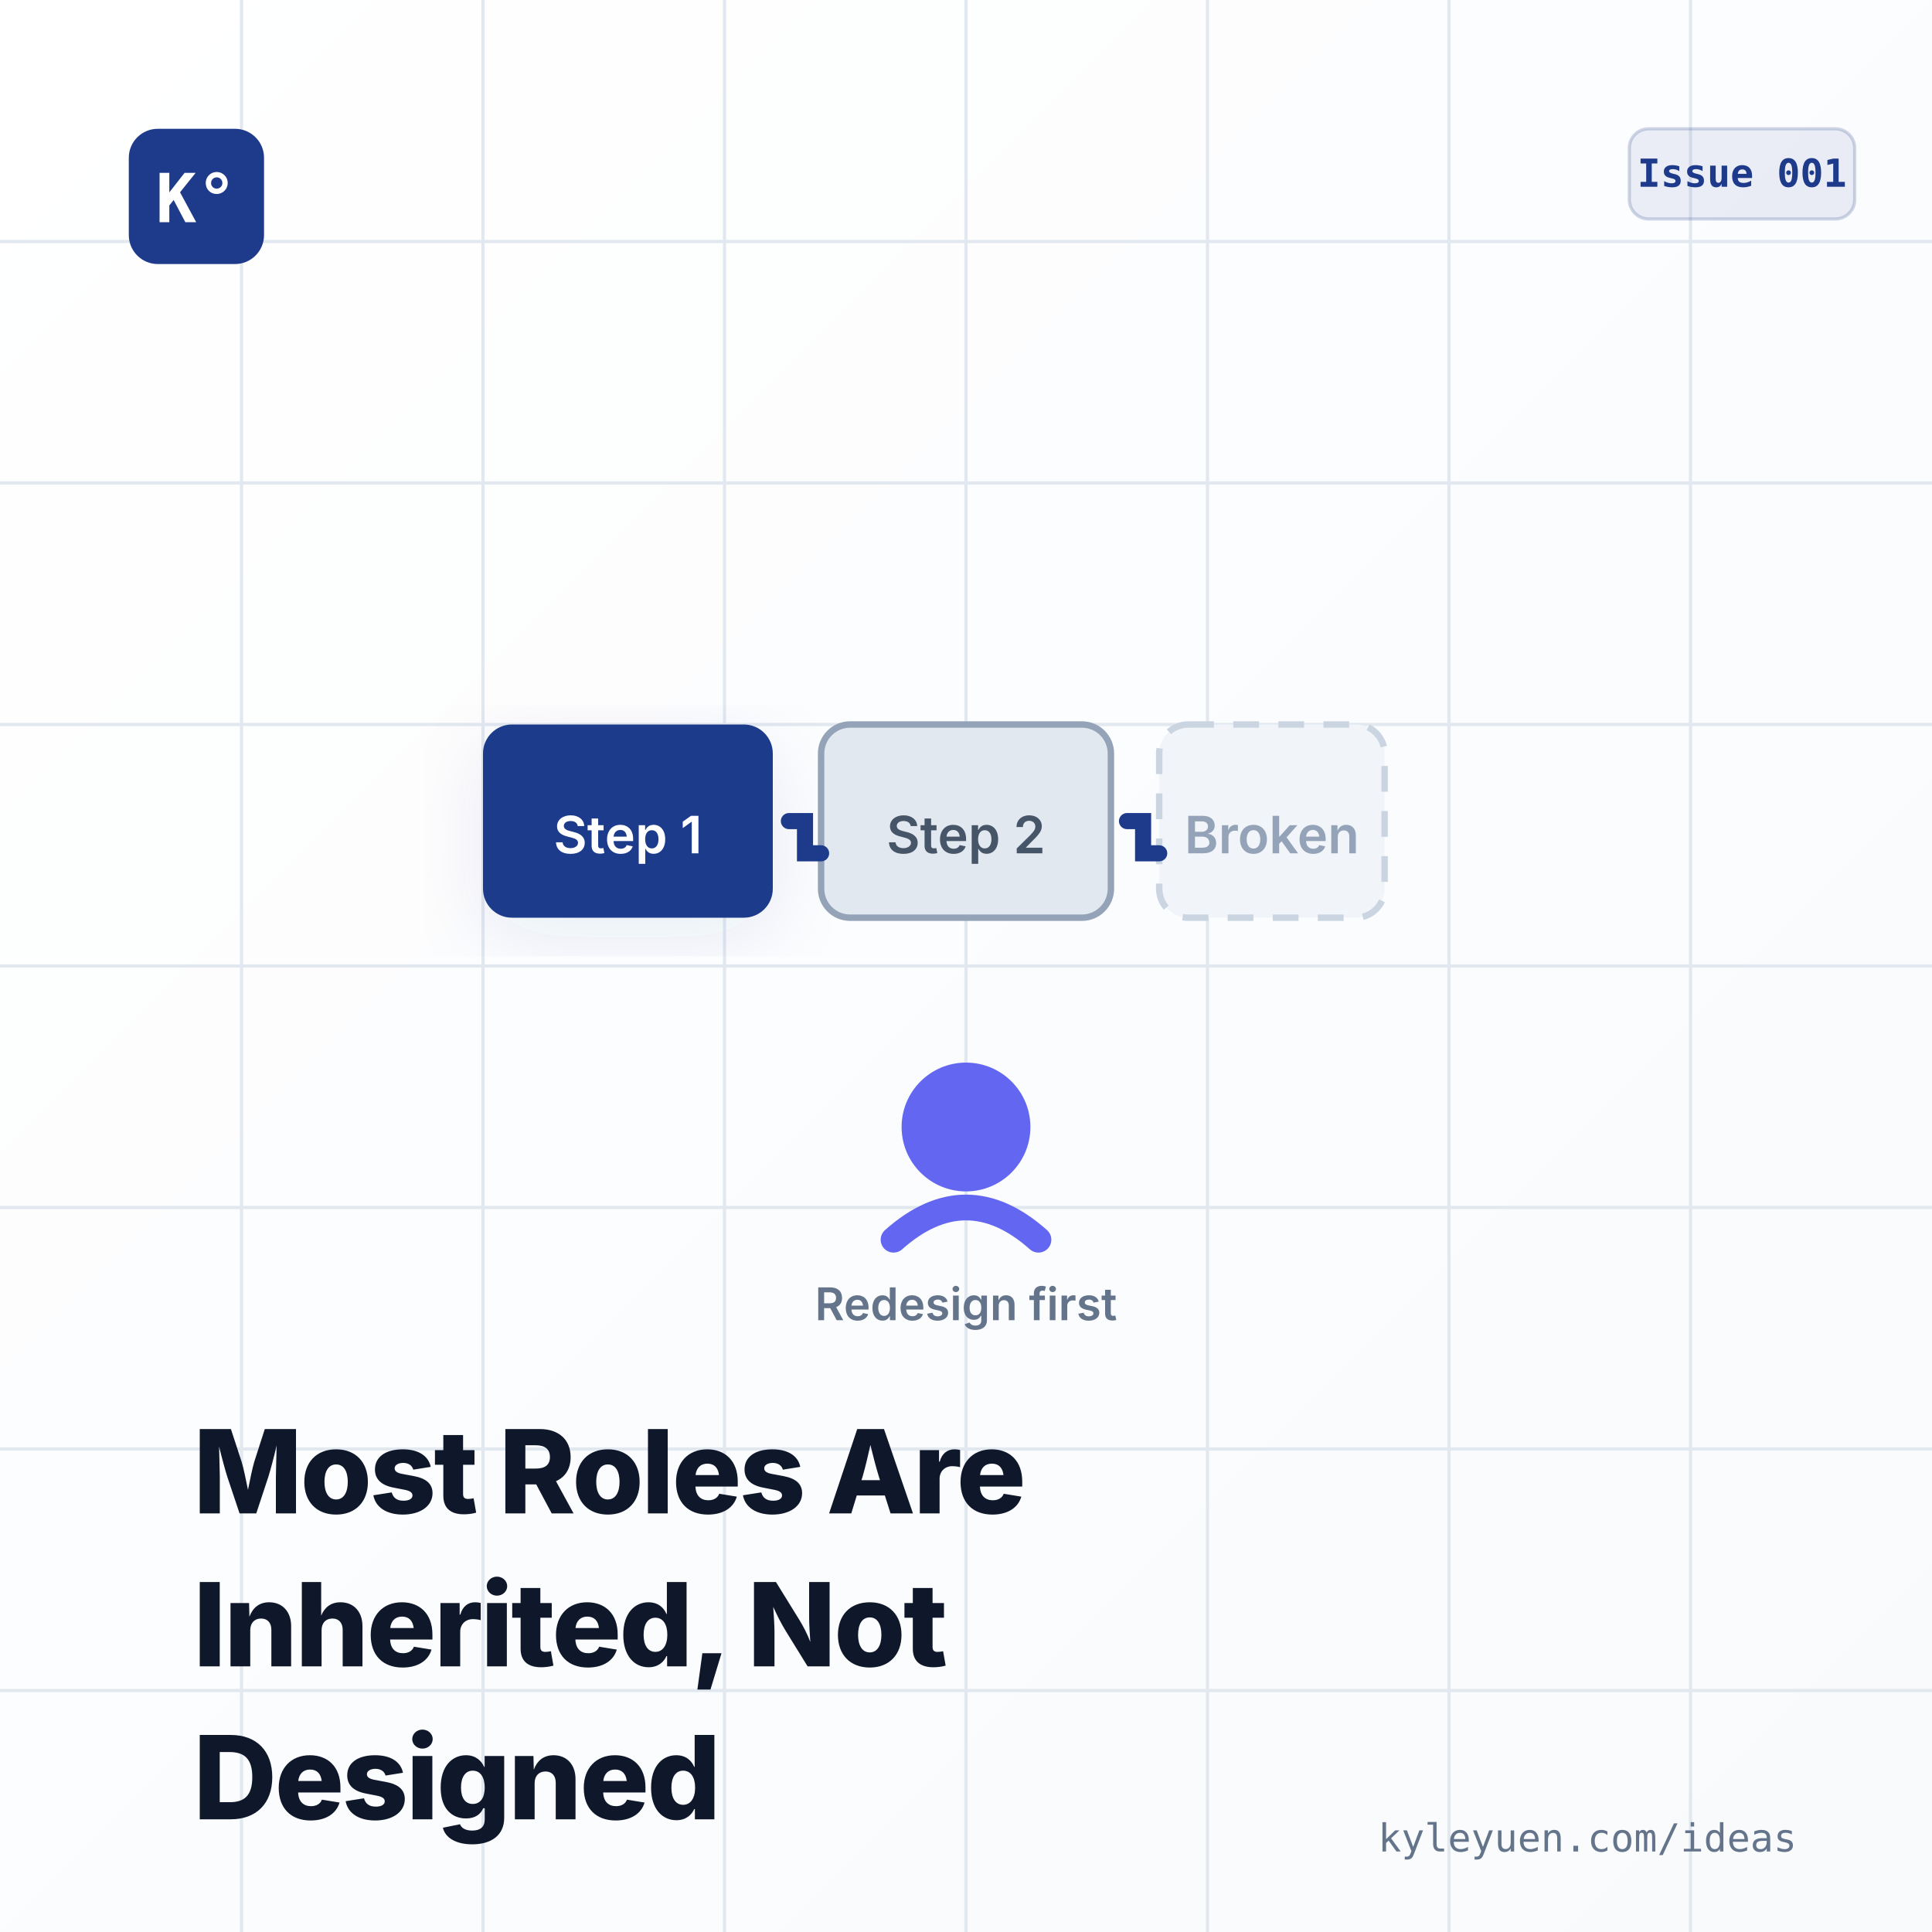
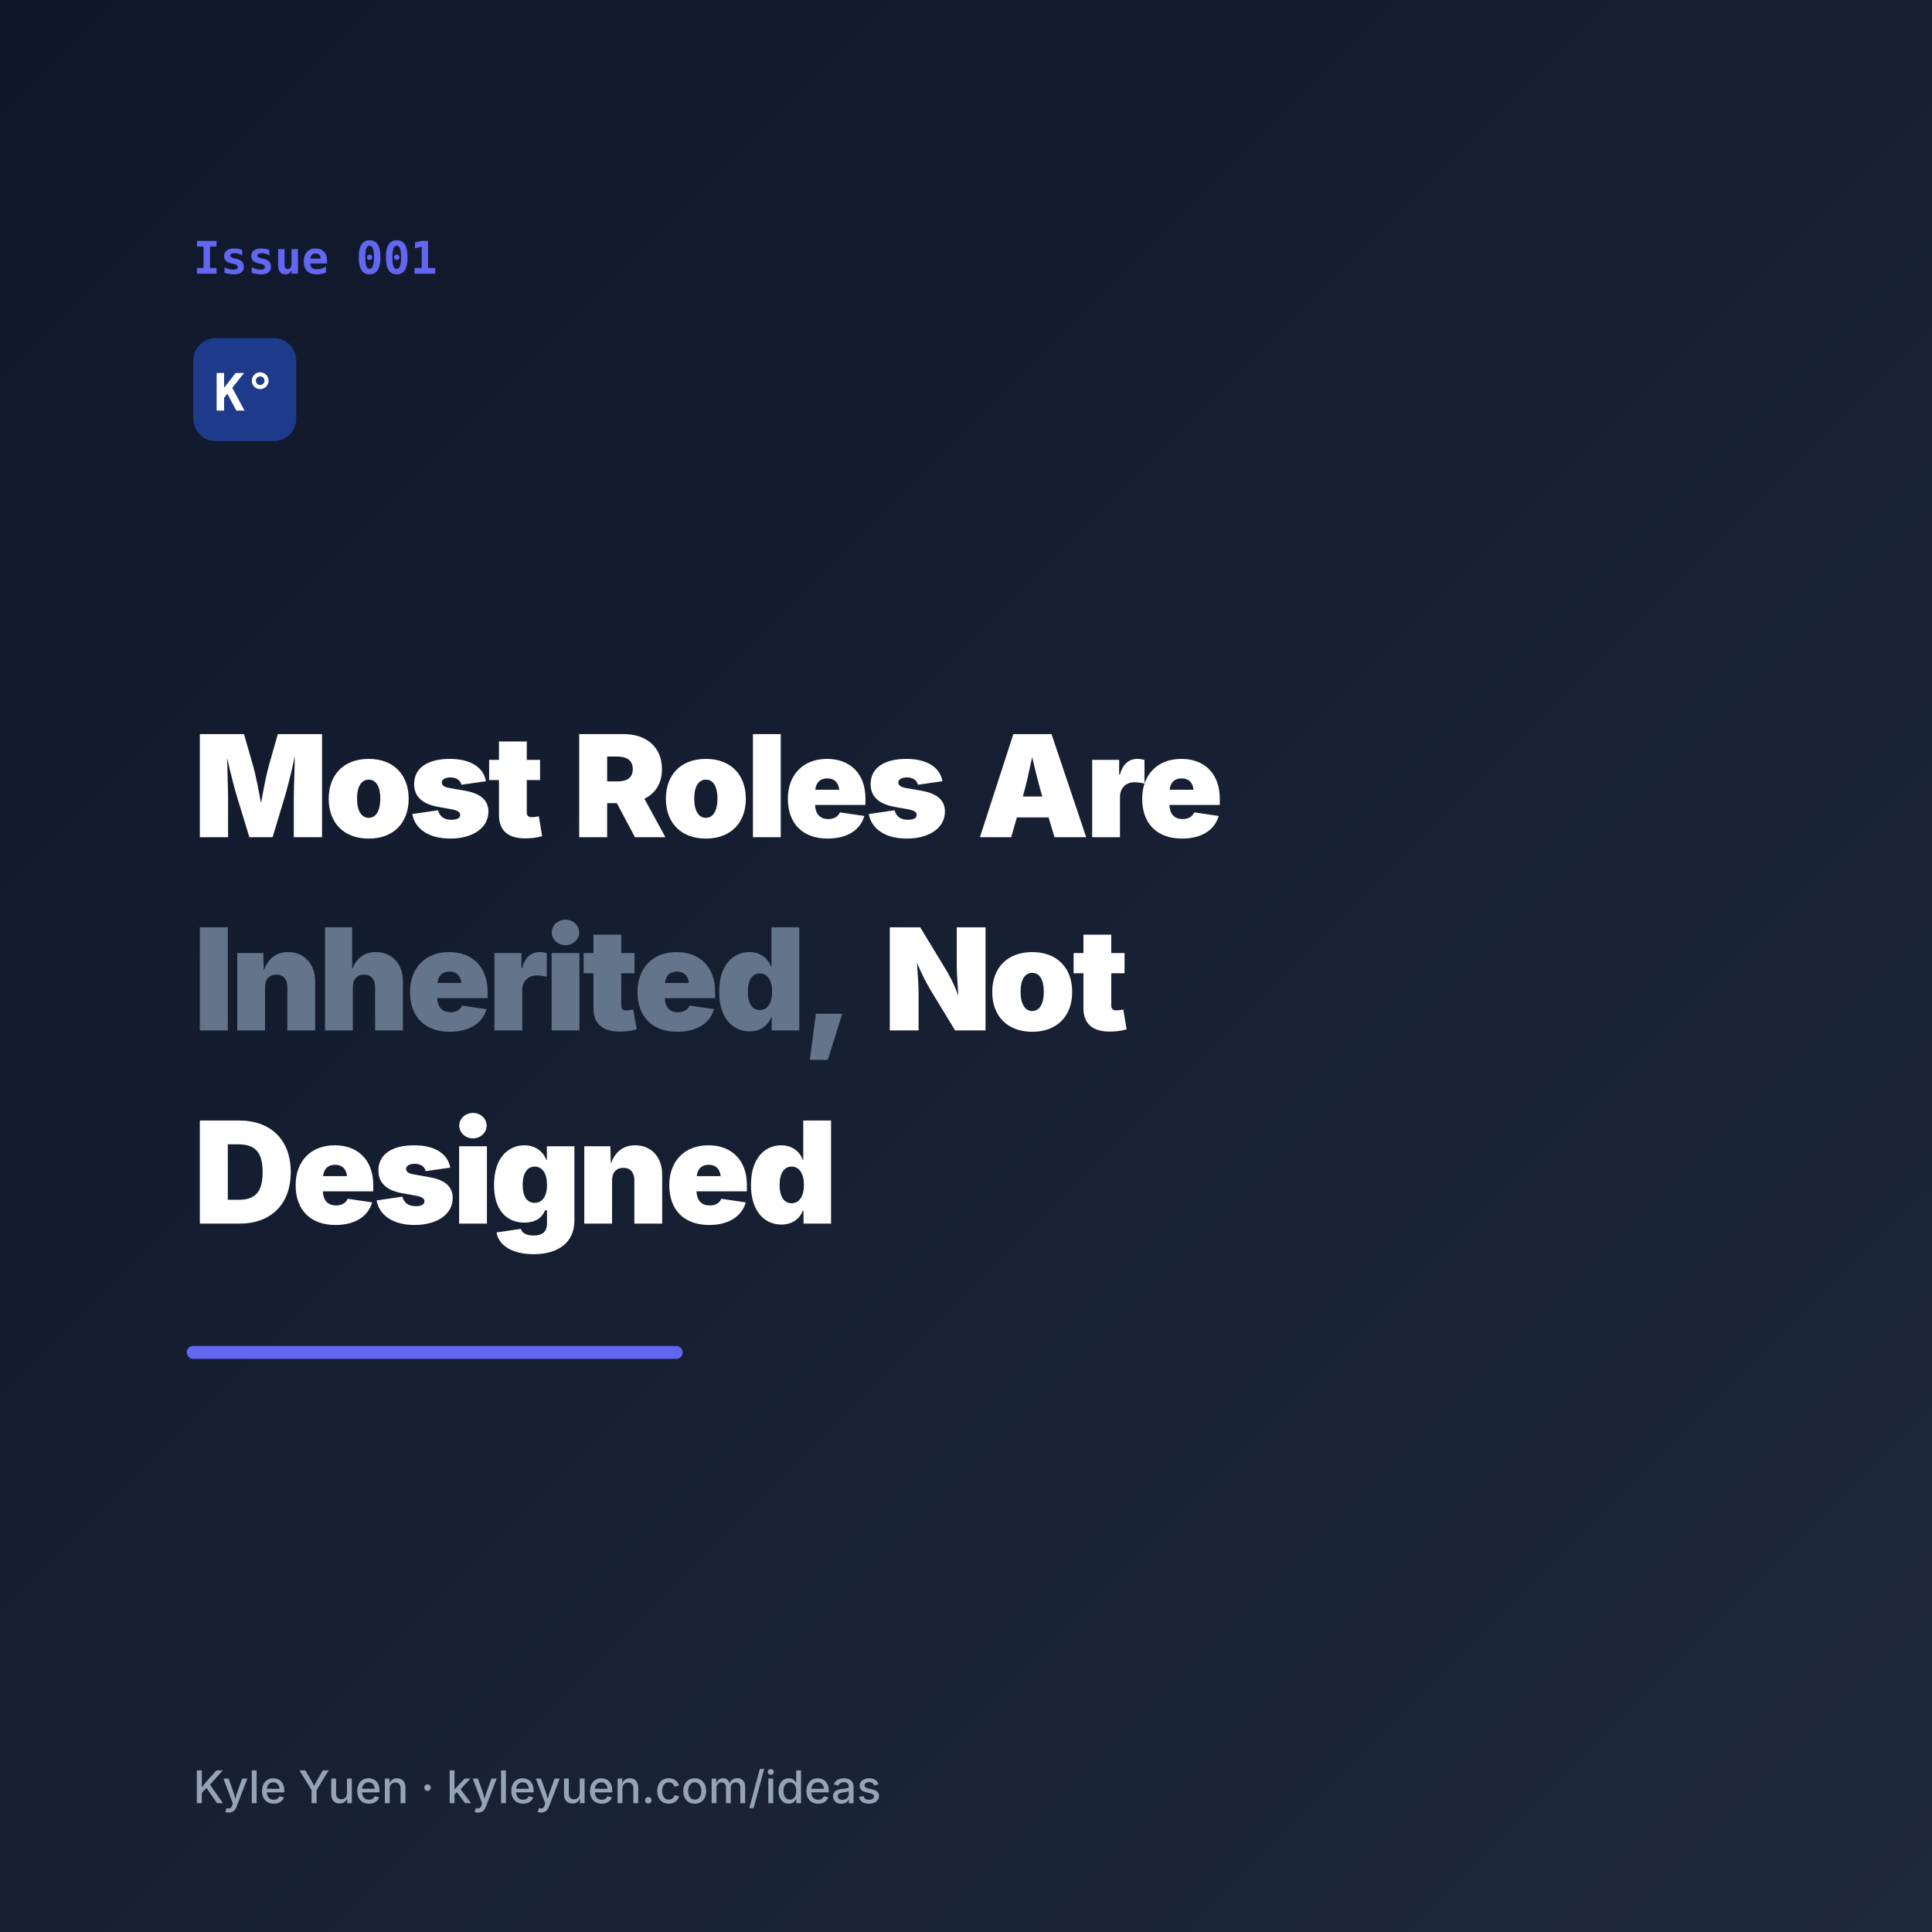
<svg xmlns="http://www.w3.org/2000/svg" viewBox="0 0 1200 1200">
  <defs>
-     <linearGradient id="bg" x1="0" y1="0" x2="1" y2="1">
-       <stop offset="0%" stop-color="#ffffff" />
-       <stop offset="100%" stop-color="#f8fafc" />
+     <linearGradient id="bgGrad" x1="0" y1="0" x2="1" y2="1">
+       <stop offset="0%" stop-color="#0f172a" />
+       <stop offset="100%" stop-color="#1e293b" />
    </linearGradient>
-     <linearGradient id="brandGradient" x1="0" y1="0" x2="1" y2="1">
-       <stop offset="0%" stop-color="#1e3a8a" />
-       <stop offset="100%" stop-color="#6366f1" />
-     </linearGradient>
-     <filter id="softShadow" x="-20%" y="-20%" width="140%" height="140%">
-       <feDropShadow dx="0" dy="12" stdDeviation="24" flood-color="#1e3a8a" flood-opacity="0.08" />
-     </filter>
  </defs>
-   <rect width="1200" height="1200" fill="url(#bg)" />
-   <g stroke="#e2e8f0" stroke-width="2">
-     <line x1="150" y1="0" x2="150" y2="1200" />
-     <line x1="300" y1="0" x2="300" y2="1200" />
-     <line x1="450" y1="0" x2="450" y2="1200" />
-     <line x1="600" y1="0" x2="600" y2="1200" />
-     <line x1="750" y1="0" x2="750" y2="1200" />
-     <line x1="900" y1="0" x2="900" y2="1200" />
-     <line x1="1050" y1="0" x2="1050" y2="1200" />
-     <line x1="0" y1="150" x2="1200" y2="150" />
-     <line x1="0" y1="300" x2="1200" y2="300" />
-     <line x1="0" y1="450" x2="1200" y2="450" />
-     <line x1="0" y1="600" x2="1200" y2="600" />
-     <line x1="0" y1="750" x2="1200" y2="750" />
-     <line x1="0" y1="900" x2="1200" y2="900" />
-     <line x1="0" y1="1050" x2="1200" y2="1050" />
+   <rect width="1200" height="1200" fill="url(#bgGrad)" />
+   <text x="120" y="170" font-family="JetBrains Mono, monospace" font-size="28" font-weight="600" fill="#6366f1">Issue 001</text>
+   <g transform="translate(120, 210)">
+     <rect x="0" y="0" width="64" height="64" rx="14" fill="#1e3a8a" />
+     <text x="32" y="45" text-anchor="middle" font-family="JetBrains Mono, monospace" font-size="32" font-weight="700" fill="white">K°</text>
  </g>
-   <g transform="translate(600, 520)">
-     <rect x="-300" y="-70" width="180" height="120" rx="18" fill="#1e3a8a" filter="url(#softShadow)" />
-     <rect x="-90" y="-70" width="180" height="120" rx="18" fill="#e2e8f0" stroke="#94a3b8" stroke-width="4" />
-     <rect x="120" y="-70" width="140" height="120" rx="18" fill="#f1f5f9" stroke="#cbd5e1" stroke-width="4" stroke-dasharray="16 12" />
-     <text x="-210" y="10" text-anchor="middle" font-family="Inter, sans-serif" font-size="32" font-weight="600" fill="white">Step 1</text>
-     <text x="0" y="10" text-anchor="middle" font-family="Inter, sans-serif" font-size="32" font-weight="600" fill="#475569">Step 2</text>
-     <text x="190" y="10" text-anchor="middle" font-family="Inter, sans-serif" font-size="32" font-weight="600" fill="#94a3b8">Broken</text>
-     <g stroke="#1e3a8a" stroke-width="10" stroke-linecap="round" fill="none">
-       <path d="M-110 -10 L-100 -10 L-100 10 L-90 10" />
-       <path d="M100 -10 L110 -10 L110 10 L120 10" />
-     </g>
-     <circle cx="0" cy="180" r="40" fill="#6366f1" />
-     <path d="M-45 250 Q0 210 45 250" stroke="#6366f1" stroke-width="16" stroke-linecap="round" fill="none" />
-     <text x="0" y="300" text-anchor="middle" font-family="Inter, sans-serif" font-size="28" font-weight="600" fill="#64748b">Redesign first</text>
-   </g>
-   <g transform="translate(80, 80)">
-     <rect x="0" y="0" width="84" height="84" rx="18" fill="#1e3a8a" />
-     <text x="42" y="58" text-anchor="middle" font-family="JetBrains Mono, monospace" font-size="42" font-weight="700" fill="white">K°</text>
-   </g>
-   <g transform="translate(1012, 80)">
-     <rect x="0" y="0" width="140" height="56" rx="12" fill="#1e3a8a" fill-opacity="0.08" stroke="#1e3a8a" stroke-width="2" stroke-opacity="0.2" />
-     <text x="70" y="36" text-anchor="middle" font-family="JetBrains Mono, monospace" font-size="24" font-weight="600" fill="#1e3a8a">Issue 001</text>
-   </g>
-   <g transform="translate(120, 940)">
-     <text x="0" y="0" font-family="Inter, system-ui, sans-serif" font-size="72" font-weight="800" fill="#0f172a" letter-spacing="-0.02em">Most Roles Are</text>
-     <text x="0" y="95" font-family="Inter, system-ui, sans-serif" font-size="72" font-weight="800" fill="#0f172a" letter-spacing="-0.02em">Inherited, Not</text>
-     <text x="0" y="190" font-family="Inter, system-ui, sans-serif" font-size="72" font-weight="800" fill="#0f172a" letter-spacing="-0.02em">Designed</text>
-   </g>
-   <text x="1116" y="1150" text-anchor="end" font-family="JetBrains Mono, monospace" font-size="24" font-weight="500" fill="#64748b">kyleyuen.com/ideas</text>
+   <text x="120" y="520" font-family="Inter, sans-serif" font-size="88" font-weight="900" letter-spacing="-0.03em">
+     <tspan fill="white">Most</tspan>
+     <tspan fill="white"> Roles</tspan>
+     <tspan fill="white"> Are</tspan>
+   </text>
+   <text x="120" y="640" font-family="Inter, sans-serif" font-size="88" font-weight="900" letter-spacing="-0.03em">
+     <tspan fill="#64748b">Inherited,</tspan>
+     <tspan fill="white"> Not</tspan>
+   </text>
+   <text x="120" y="760" font-family="Inter, sans-serif" font-size="88" font-weight="900" letter-spacing="-0.03em">
+     <tspan fill="white">Designed</tspan>
+   </text>
+   <line x1="120" y1="840" x2="420" y2="840" stroke="#6366f1" stroke-width="8" stroke-linecap="round" />
+   <text x="120" y="1120" font-family="Inter, sans-serif" font-size="28" font-weight="500" fill="#94a3b8">Kyle Yuen · kyleyuen.com/ideas</text>
</svg>
